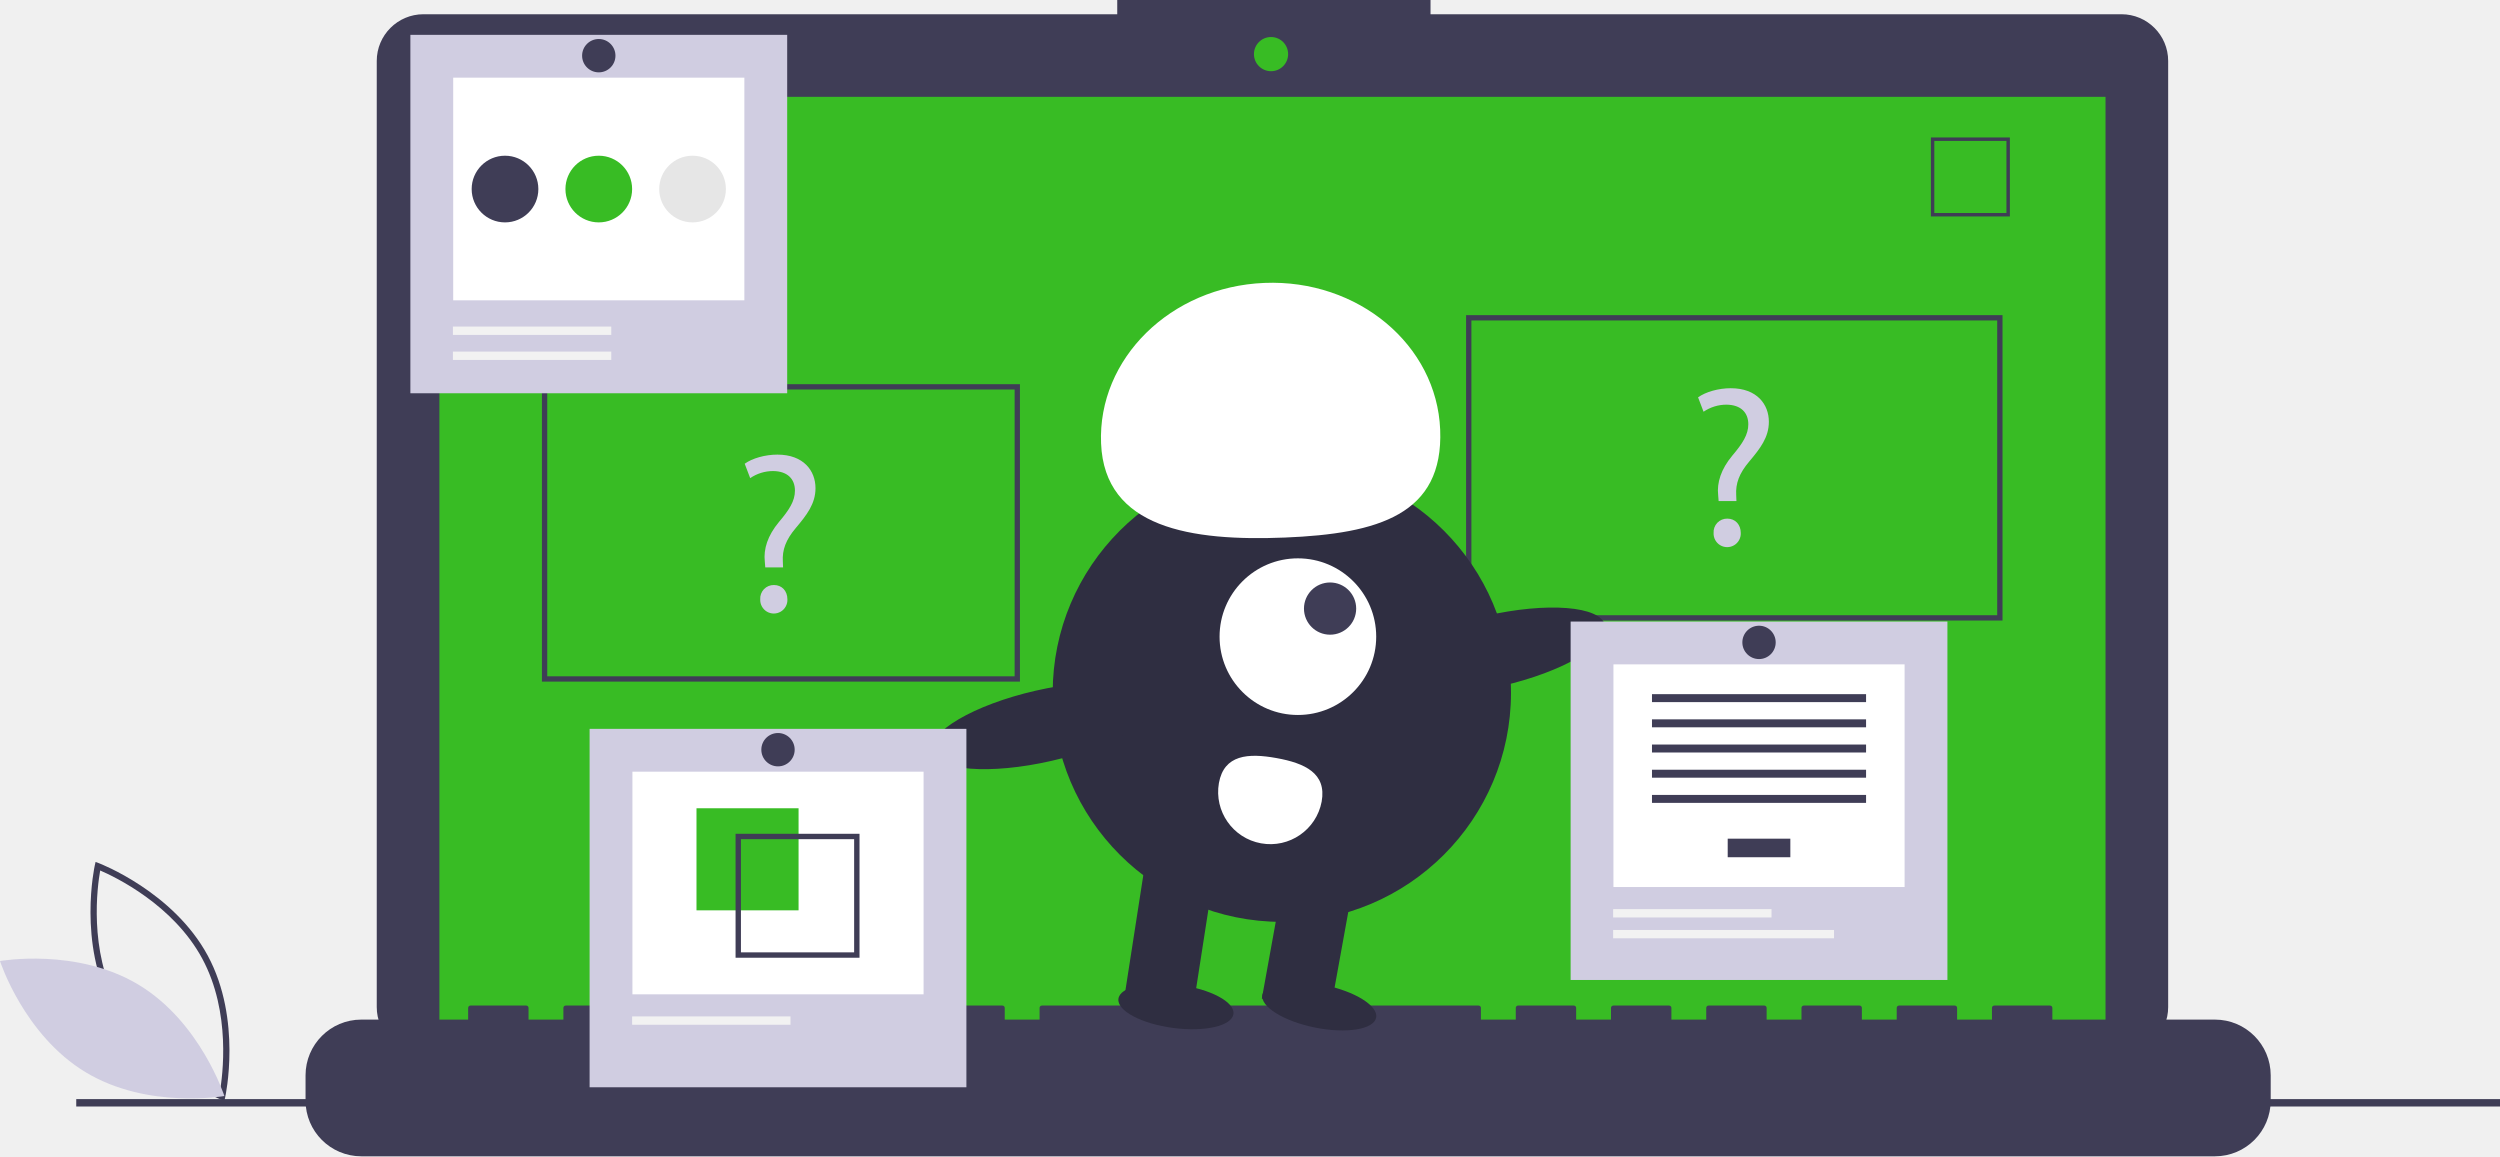
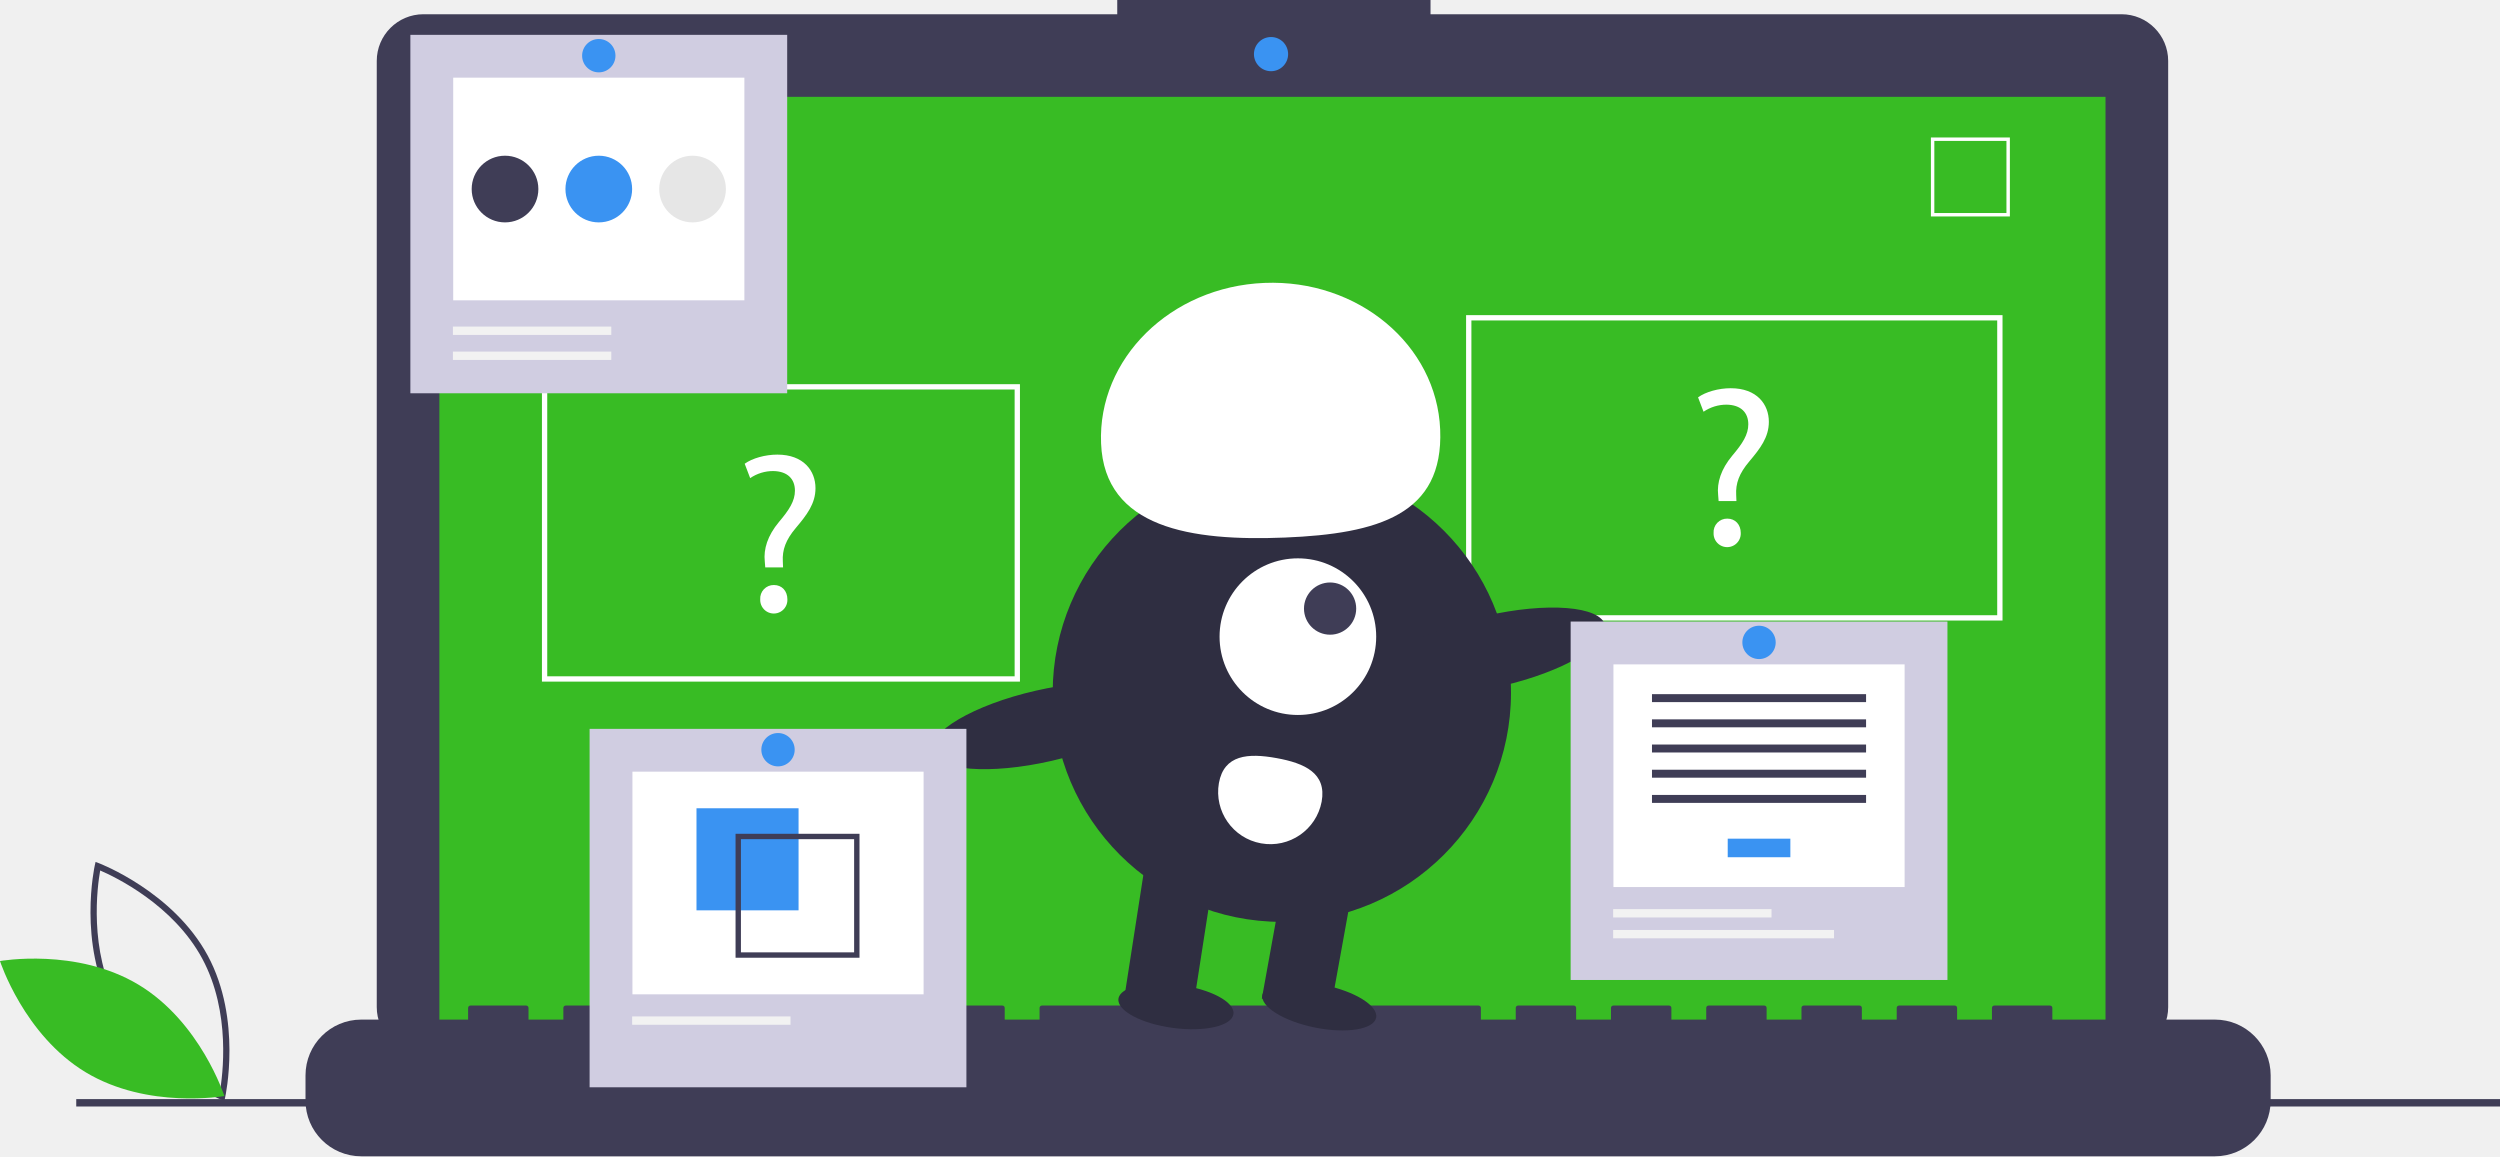
- <svg xmlns="http://www.w3.org/2000/svg" id="e18ebc6e-17e0-463f-bef8-5e03a9b69a2f" data-name="Layer 1" width="941.404" height="435.42" viewBox="0 0 941.404 435.42">
-   <path d="M213.791,646.813l-1.267-.475c-.278-.105-27.993-10.723-40.975-34.799-12.983-24.077-6.626-53.067-6.56-53.356l.299-1.32,1.267.475c.278.105,27.992,10.723,40.975,34.799,12.983,24.077,6.626,53.067,6.56,53.356Zm-40.163-36.395c10.976,20.357,32.877,30.791,38.426,33.174,1.055-5.947,4.364-29.997-6.603-50.334-10.965-20.335-32.874-30.786-38.426-33.174C165.97,566.035,162.662,590.082,173.628,610.418Z" transform="translate(-129.2979 -232.2899)" fill="#3f3d56" />
-   <path d="M181.471,603.093c23.331,14.037,32.317,41.918,32.317,41.918s-28.842,5.123-52.173-8.914-32.317-41.918-32.317-41.918S158.14,589.057,181.471,603.093Z" transform="translate(-129.2979 -232.2899)" fill="#d0cde1" />
-   <path d="M928.148,237.652H667.979v-5.362h-117.971v5.362H288.766a17.599,17.599,0,0,0-17.599,17.599V611.503a17.599,17.599,0,0,0,17.599,17.599H928.148A17.599,17.599,0,0,0,945.747,611.503V255.251A17.599,17.599,0,0,0,928.148,237.652Z" transform="translate(-129.2979 -232.2899)" fill="#3f3d56" />
-   <rect x="165.464" y="36.464" width="627.391" height="353.913" fill="#38bc24" />
-   <circle cx="478.623" cy="20.377" r="6.435" fill="#38bc24" />
-   <path d="M886.136,313.797h-29.74V284.057h29.74Zm-28.447-1.293h27.154V285.35H857.689Z" transform="translate(-129.2979 -232.2899)" fill="#3f3d56" />
-   <path d="M963.363,616.232H902.133v-4.412a.875.875,0,0,0-.875-.875H880.266a.875.875,0,0,0-.875.875v4.412H866.271v-4.412a.875.875,0,0,0-.875-.875H844.403a.875.875,0,0,0-.875.875v4.412H830.408v-4.412a.875.875,0,0,0-.875-.875H808.54a.875.875,0,0,0-.875.875v4.412H794.545v-4.412a.875.875,0,0,0-.875-.875H772.677a.875.875,0,0,0-.875.875v4.412H758.682v-4.412a.875.875,0,0,0-.875-.875h-20.993a.875.875,0,0,0-.875.875v4.412H722.819v-4.412a.875.875,0,0,0-.875-.875H700.951a.875.875,0,0,0-.875.875v4.412H686.956v-4.412a.875.875,0,0,0-.875-.875H521.637a.875.875,0,0,0-.875.875v4.412H507.642v-4.412a.875.875,0,0,0-.875-.875H485.774a.875.875,0,0,0-.875.875v4.412H471.779v-4.412a.875.875,0,0,0-.875-.875H449.911a.875.875,0,0,0-.875.875v4.412H435.916v-4.412a.875.875,0,0,0-.875-.875H414.048a.875.875,0,0,0-.875.875v4.412H400.053v-4.412a.875.875,0,0,0-.875-.875H378.185a.875.875,0,0,0-.875.875v4.412H364.19v-4.412a.875.875,0,0,0-.875-.875H342.323a.875.875,0,0,0-.875.875v4.412H328.327v-4.412a.875.875,0,0,0-.875-.875h-20.993a.875.875,0,0,0-.875.875v4.412h-40.236a20.993,20.993,0,0,0-20.993,20.993v9.492a20.993,20.993,0,0,0,20.993,20.993H963.363a20.993,20.993,0,0,0,20.993-20.993v-9.492A20.993,20.993,0,0,0,963.363,616.232Z" transform="translate(-129.2979 -232.2899)" fill="#3f3d56" />
-   <rect x="28.711" y="413.883" width="912.693" height="2.785" fill="#3f3d56" />
-   <path d="M883.37,465.961h-202v-115h202Zm-200-2h198v-111h-198Z" transform="translate(-129.2979 -232.2899)" fill="#3f3d56" />
-   <path d="M513.37,488.961h-180v-112h180Zm-178-2h176v-108h-176Z" transform="translate(-129.2979 -232.2899)" fill="#3f3d56" />
-   <path d="M417.464,445.961l-.172-2.236c-.516-4.644,1.032-9.718,5.332-14.877,3.87-4.559,6.02-7.912,6.02-11.782,0-4.386-2.752-7.31-8.17-7.396a15.28,15.28,0,0,0-8.686,2.666l-2.064-5.418c2.838-2.064,7.74-3.44,12.298-3.44,9.89,0,14.362,6.106,14.362,12.642,0,5.849-3.268,10.062-7.396,14.964-3.784,4.472-5.16,8.256-4.902,12.642l.086,2.236Zm-1.892,12.04a5.084,5.084,0,0,1,5.16-5.418c3.01,0,5.074,2.235,5.074,5.418a5.121,5.121,0,1,1-10.234,0Z" transform="translate(-129.2979 -232.2899)" fill="#d0cde1" />
-   <path d="M776.464,420.961l-.172-2.236c-.516-4.644,1.032-9.718,5.332-14.877,3.87-4.559,6.02-7.912,6.02-11.782,0-4.386-2.752-7.31-8.17-7.396a15.28,15.28,0,0,0-8.686,2.666l-2.064-5.418c2.838-2.064,7.74-3.44,12.298-3.44,9.89,0,14.362,6.106,14.362,12.642,0,5.849-3.268,10.062-7.396,14.964-3.784,4.472-5.16,8.256-4.902,12.642l.086,2.236Zm-1.892,12.04a5.084,5.084,0,0,1,5.16-5.418c3.01,0,5.074,2.235,5.074,5.418a5.121,5.121,0,1,1-10.234,0Z" transform="translate(-129.2979 -232.2899)" fill="#d0cde1" />
-   <circle cx="482.693" cy="260.849" r="86.292" fill="#2f2e41" />
-   <polygon points="449.365 379.018 423.568 374.348 431.935 320.484 457.731 325.154 449.365 379.018" fill="#2f2e41" />
-   <rect x="608.432" y="564.073" width="26.215" height="46.969" transform="translate(-14.69358 -333.6098) rotate(10.26106)" fill="#2f2e41" />
-   <ellipse cx="626.082" cy="611.196" rx="8.192" ry="21.846" transform="translate(-226.2152 871.6648) rotate(-78.58697)" fill="#2f2e41" />
-   <ellipse cx="572.111" cy="611.257" rx="8.192" ry="21.846" transform="translate(-238.2839 865.8482) rotate(-82.4537)" fill="#2f2e41" />
-   <circle cx="488.734" cy="239.741" r="29.492" fill="#fff" />
-   <circle cx="500.856" cy="229.17" r="9.831" fill="#3f3d56" />
-   <path d="M543.919,399.262c-1.298-31.947,26.236-59.006,61.498-60.438s64.899,23.304,66.197,55.251-23.214,39.205-58.476,40.638S545.216,431.209,543.919,399.262Z" transform="translate(-129.2979 -232.2899)" fill="#fff" />
-   <ellipse cx="691.67" cy="477.418" rx="43.146" ry="13.545" transform="translate(-218.4794 -65.68735) rotate(-12.9101)" fill="#2f2e41" />
-   <ellipse cx="522.282" cy="505.587" rx="43.146" ry="13.545" transform="translate(-229.0548 -102.8204) rotate(-12.9101)" fill="#2f2e41" />
-   <path d="M588.291,527.145A19.662,19.662,0,0,0,626.985,534.15c1.934-10.685-6.327-14.466-17.012-16.4S590.225,516.46,588.291,527.145Z" transform="translate(-129.2979 -232.2899)" fill="#fff" />
-   <rect x="154.535" y="13.122" width="141.887" height="134.967" fill="#d0cde1" />
-   <rect x="170.658" y="29.246" width="109.64" height="83.842" fill="#fff" />
-   <rect x="170.55" y="122.979" width="59.637" height="3.139" fill="#f2f2f2" />
-   <rect x="170.55" y="132.396" width="59.637" height="3.139" fill="#f2f2f2" />
-   <circle cx="190.167" cy="71.19" r="12.555" fill="#3f3d56" />
-   <circle cx="225.478" cy="71.19" r="12.555" fill="#38bc24" />
-   <circle cx="260.789" cy="71.19" r="12.555" fill="#e6e6e6" />
-   <circle cx="225.478" cy="20.969" r="6.278" fill="#3f3d56" />
-   <rect x="222.022" y="274.459" width="141.887" height="134.967" fill="#d0cde1" />
-   <rect x="238.146" y="290.582" width="109.64" height="83.842" fill="#fff" />
-   <rect x="262.272" y="304.361" width="38.437" height="38.437" fill="#38bc24" />
-   <path d="M406.284,546.262V592.936h46.674V546.262Zm44.649,44.649H408.308V548.287H450.933Z" transform="translate(-129.2979 -232.2899)" fill="#3f3d56" />
-   <rect x="238.037" y="382.747" width="59.637" height="3.139" fill="#f2f2f2" />
-   <circle cx="292.966" cy="282.306" r="6.278" fill="#3f3d56" />
-   <rect x="591.437" y="234.053" width="141.887" height="134.967" fill="#d0cde1" />
-   <rect x="607.56" y="250.176" width="109.64" height="83.842" fill="#fff" />
-   <rect x="650.587" y="315.812" width="23.587" height="6.99" fill="#3f3d56" />
-   <rect x="622.072" y="261.393" width="80.617" height="2.996" fill="#3f3d56" />
-   <rect x="622.072" y="270.879" width="80.617" height="2.996" fill="#3f3d56" />
-   <rect x="622.072" y="280.365" width="80.617" height="2.996" fill="#3f3d56" />
-   <rect x="622.072" y="289.851" width="80.617" height="2.996" fill="#3f3d56" />
-   <rect x="622.072" y="299.337" width="80.617" height="2.996" fill="#3f3d56" />
-   <rect x="607.451" y="342.341" width="59.637" height="3.139" fill="#f2f2f2" />
-   <rect x="607.451" y="350.187" width="83.178" height="3.139" fill="#f2f2f2" />
-   <circle cx="662.38" cy="241.9" r="6.278" fill="#3f3d56" />
+ <svg xmlns="http://www.w3.org/2000/svg" id="e18ebc6e-17e0-463f-bef8-5e03a9b69a2f" width="941.4" height="435.42" data-name="Layer 1" version="1.1" viewBox="0 0 941.4 435.42">
+   <g fill="#3f3d56">
+     <rect x="28.711" y="413.88" width="912.69" height="2.785" />
+     <path d="m798.85 5.36h-260.17v-5.362h-117.97v5.362h-261.24a17.599 17.599 0 0 0-17.599 17.599v356.25a17.599 17.599 0 0 0 17.599 17.599h639.38a17.599 17.599 0 0 0 17.599-17.599v-356.25a17.598 17.598 0 0 0-17.599-17.599z" />
+     <path transform="translate(-129.3 -232.29)" d="m213.79 646.81-1.267-0.475c-0.278-0.105-27.993-10.723-40.975-34.799-12.983-24.077-6.626-53.067-6.56-53.356l0.299-1.32 1.267 0.475c0.278 0.105 27.992 10.723 40.975 34.799 12.983 24.077 6.626 53.067 6.56 53.356zm-40.163-36.395c10.976 20.357 32.877 30.791 38.426 33.174 1.055-5.947 4.364-29.997-6.603-50.334-10.965-20.335-32.874-30.786-38.426-33.174-1.056 5.951-4.363 29.998 6.603 50.334z" />
+   </g>
+   <path transform="translate(-129.3 -232.29)" d="m181.47 603.09c23.331 14.037 32.317 41.918 32.317 41.918s-28.842 5.123-52.173-8.914-32.317-41.918-32.317-41.918 28.842-5.123 52.173 8.914z" fill="#38bc24" />
+   <rect x="165.46" y="36.464" width="627.39" height="353.91" fill="#38bc24" />
+   <path d="m834.06 383.94h-61.229v-4.412a0.875 0.875 0 0 0-0.875-0.875h-20.993a0.875 0.875 0 0 0-0.875 0.875v4.412h-13.121v-4.412a0.875 0.875 0 0 0-0.875-0.875h-20.993a0.875 0.875 0 0 0-0.875 0.875v4.412h-13.121v-4.412a0.875 0.875 0 0 0-0.875-0.875h-20.993a0.875 0.875 0 0 0-0.875 0.875v4.412h-13.121v-4.412a0.875 0.875 0 0 0-0.875-0.875h-20.993a0.875 0.875 0 0 0-0.875 0.875v4.412h-13.121v-4.412a0.875 0.875 0 0 0-0.875-0.875h-20.993a0.875 0.875 0 0 0-0.875 0.875v4.412h-13.121v-4.412a0.875 0.875 0 0 0-0.875-0.875h-20.993a0.875 0.875 0 0 0-0.875 0.875v4.412h-13.121v-4.412a0.875 0.875 0 0 0-0.875-0.875h-164.44a0.875 0.875 0 0 0-0.875 0.875v4.412h-13.121v-4.412a0.875 0.875 0 0 0-0.875-0.875h-20.993a0.875 0.875 0 0 0-0.875 0.875v4.412h-13.121v-4.412a0.875 0.875 0 0 0-0.875-0.875h-20.993a0.875 0.875 0 0 0-0.875 0.875v4.412h-13.121v-4.412a0.875 0.875 0 0 0-0.875-0.875h-20.993a0.875 0.875 0 0 0-0.875 0.875v4.412h-13.121v-4.412a0.875 0.875 0 0 0-0.875-0.875h-20.993a0.875 0.875 0 0 0-0.875 0.875v4.412h-13.121v-4.412a0.875 0.875 0 0 0-0.875-0.875h-20.993a0.875 0.875 0 0 0-0.875 0.875v4.412h-13.121v-4.412a0.875 0.875 0 0 0-0.875-0.875h-20.993a0.875 0.875 0 0 0-0.875 0.875v4.412h-40.236a20.993 20.993 0 0 0-20.993 20.993v9.492a20.993 20.993 0 0 0 20.993 20.993h698.01a20.993 20.993 0 0 0 20.993-20.993v-9.492a20.993 20.993 0 0 0-20.993-20.993z" fill="#3f3d56" />
+   <circle cx="478.62" cy="20.377" r="6.435" fill="#3a93f2" />
+   <g fill="#fff">
+     <path d="m756.84 81.51h-29.74v-29.74h29.74zm-28.447-1.293h27.154v-27.154h-27.154z" />
+     <path d="m754.07 233.67h-202v-115h202zm-200-2h198v-111h-198z" />
+     <path d="m384.07 256.67h-180v-112h180zm-178-2h176v-108h-176z" />
+   </g>
+   <g fill="#2f2e41">
+     <circle cx="482.69" cy="260.85" r="86.292" />
+     <polygon points="431.94 320.48 457.73 325.15 449.36 379.02 423.57 374.35" />
+     <rect transform="rotate(10.261)" x="534.54" y="238.41" width="26.215" height="46.969" />
+     <ellipse transform="rotate(-78.587)" cx="-273.11" cy="561.94" rx="8.192" ry="21.846" />
+     <ellipse transform="rotate(-82.454)" cx="-317.53" cy="488.75" rx="8.192" ry="21.846" />
+     <ellipse transform="translate(-218.48 -65.687) rotate(-12.91)" cx="691.67" cy="477.42" rx="43.146" ry="13.545" />
+     <ellipse transform="translate(-229.05 -102.82) rotate(-12.91)" cx="522.28" cy="505.59" rx="43.146" ry="13.545" />
+   </g>
+   <g fill="#fff">
+     <path transform="translate(-129.3 -232.29)" d="m417.46 445.96-0.172-2.236c-0.516-4.644 1.032-9.718 5.332-14.877 3.87-4.559 6.02-7.912 6.02-11.782 0-4.386-2.752-7.31-8.17-7.396a15.28 15.28 0 0 0-8.686 2.666l-2.064-5.418c2.838-2.064 7.74-3.44 12.298-3.44 9.89 0 14.362 6.106 14.362 12.642 0 5.849-3.268 10.062-7.396 14.964-3.784 4.472-5.16 8.256-4.902 12.642l0.086 2.236zm-1.892 12.04a5.084 5.084 0 0 1 5.16-5.418c3.01 0 5.074 2.235 5.074 5.418a5.121 5.121 0 1 1-10.234 0z" />
+     <path transform="translate(-129.3 -232.29)" d="m776.46 420.96-0.172-2.236c-0.516-4.644 1.032-9.718 5.332-14.877 3.87-4.559 6.02-7.912 6.02-11.782 0-4.386-2.752-7.31-8.17-7.396a15.28 15.28 0 0 0-8.686 2.666l-2.064-5.418c2.838-2.064 7.74-3.44 12.298-3.44 9.89 0 14.362 6.106 14.362 12.642 0 5.849-3.268 10.062-7.396 14.964-3.784 4.472-5.16 8.256-4.902 12.642l0.086 2.236zm-1.892 12.04a5.084 5.084 0 0 1 5.16-5.418c3.01 0 5.074 2.235 5.074 5.418a5.121 5.121 0 1 1-10.234 0z" />
+     <circle cx="488.73" cy="239.74" r="29.492" />
+   </g>
+   <circle cx="500.86" cy="229.17" r="9.831" fill="#3f3d56" />
+   <path transform="translate(-129.3 -232.29)" d="m543.92 399.26c-1.298-31.947 26.236-59.006 61.498-60.438s64.899 23.304 66.197 55.251-23.214 39.205-58.476 40.638-67.921-3.504-69.219-35.451z" fill="#fff" />
+   <path transform="translate(-129.3 -232.29)" d="m588.29 527.15a19.662 19.662 0 0 0 38.694 7.005c1.934-10.685-6.327-14.466-17.012-16.4s-19.748-1.289-21.682 9.396z" fill="#fff" />
+   <rect x="154.53" y="13.122" width="141.89" height="134.97" fill="#d0cde1" />
+   <rect x="170.66" y="29.246" width="109.64" height="83.842" fill="#fff" />
+   <rect x="170.55" y="122.98" width="59.637" height="3.139" fill="#f2f2f2" />
+   <rect x="170.55" y="132.4" width="59.637" height="3.139" fill="#f2f2f2" />
+   <circle cx="190.17" cy="71.19" r="12.555" fill="#3f3d56" />
+   <circle cx="225.48" cy="71.19" r="12.555" fill="#3a93f2" />
+   <circle cx="260.79" cy="71.19" r="12.555" fill="#e6e6e6" />
+   <circle cx="225.48" cy="20.969" r="6.278" fill="#3a93f2" />
+   <rect x="222.02" y="274.46" width="141.89" height="134.97" fill="#d0cde1" />
+   <rect x="238.15" y="290.58" width="109.64" height="83.842" fill="#fff" />
+   <rect x="262.27" y="304.36" width="38.437" height="38.437" fill="#3a93f2" />
+   <path transform="translate(-129.3 -232.29)" d="m406.28 546.26v46.674h46.674v-46.674zm44.649 44.649h-42.625v-42.624h42.625z" fill="#3f3d56" />
+   <rect x="238.04" y="382.75" width="59.637" height="3.139" fill="#f2f2f2" />
+   <circle cx="292.97" cy="282.31" r="6.278" fill="#3a93f2" />
+   <rect x="591.44" y="234.05" width="141.89" height="134.97" fill="#d0cde1" />
+   <rect x="607.56" y="250.18" width="109.64" height="83.842" fill="#fff" />
+   <rect x="650.59" y="315.81" width="23.587" height="6.99" fill="#3a93f2" />
+   <g fill="#3f3d56">
+     <rect x="622.07" y="261.39" width="80.617" height="2.996" />
+     <rect x="622.07" y="270.88" width="80.617" height="2.996" />
+     <rect x="622.07" y="280.36" width="80.617" height="2.996" />
+     <rect x="622.07" y="289.85" width="80.617" height="2.996" />
+     <rect x="622.07" y="299.34" width="80.617" height="2.996" />
+   </g>
+   <rect x="607.45" y="342.34" width="59.637" height="3.139" fill="#f2f2f2" />
+   <rect x="607.45" y="350.19" width="83.178" height="3.139" fill="#f2f2f2" />
+   <circle cx="662.38" cy="241.9" r="6.278" fill="#3a93f2" />
</svg>
